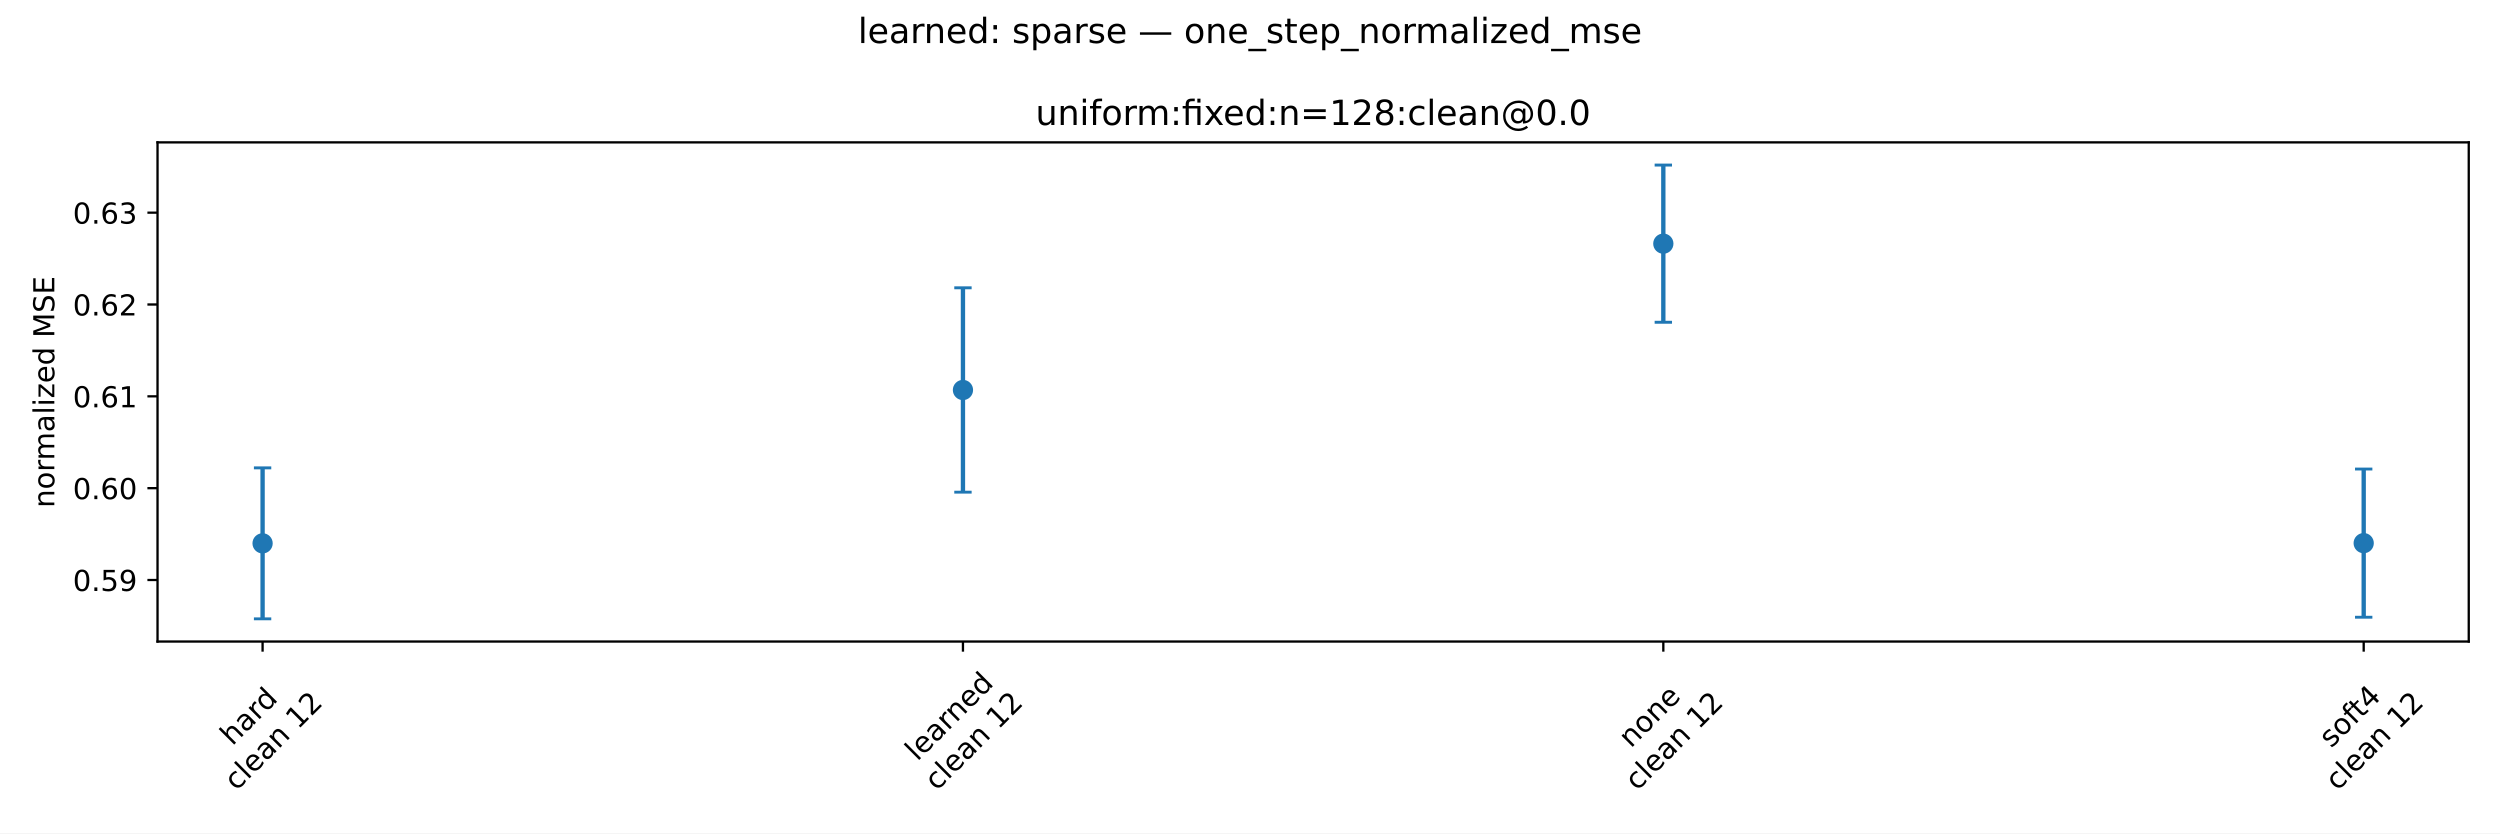
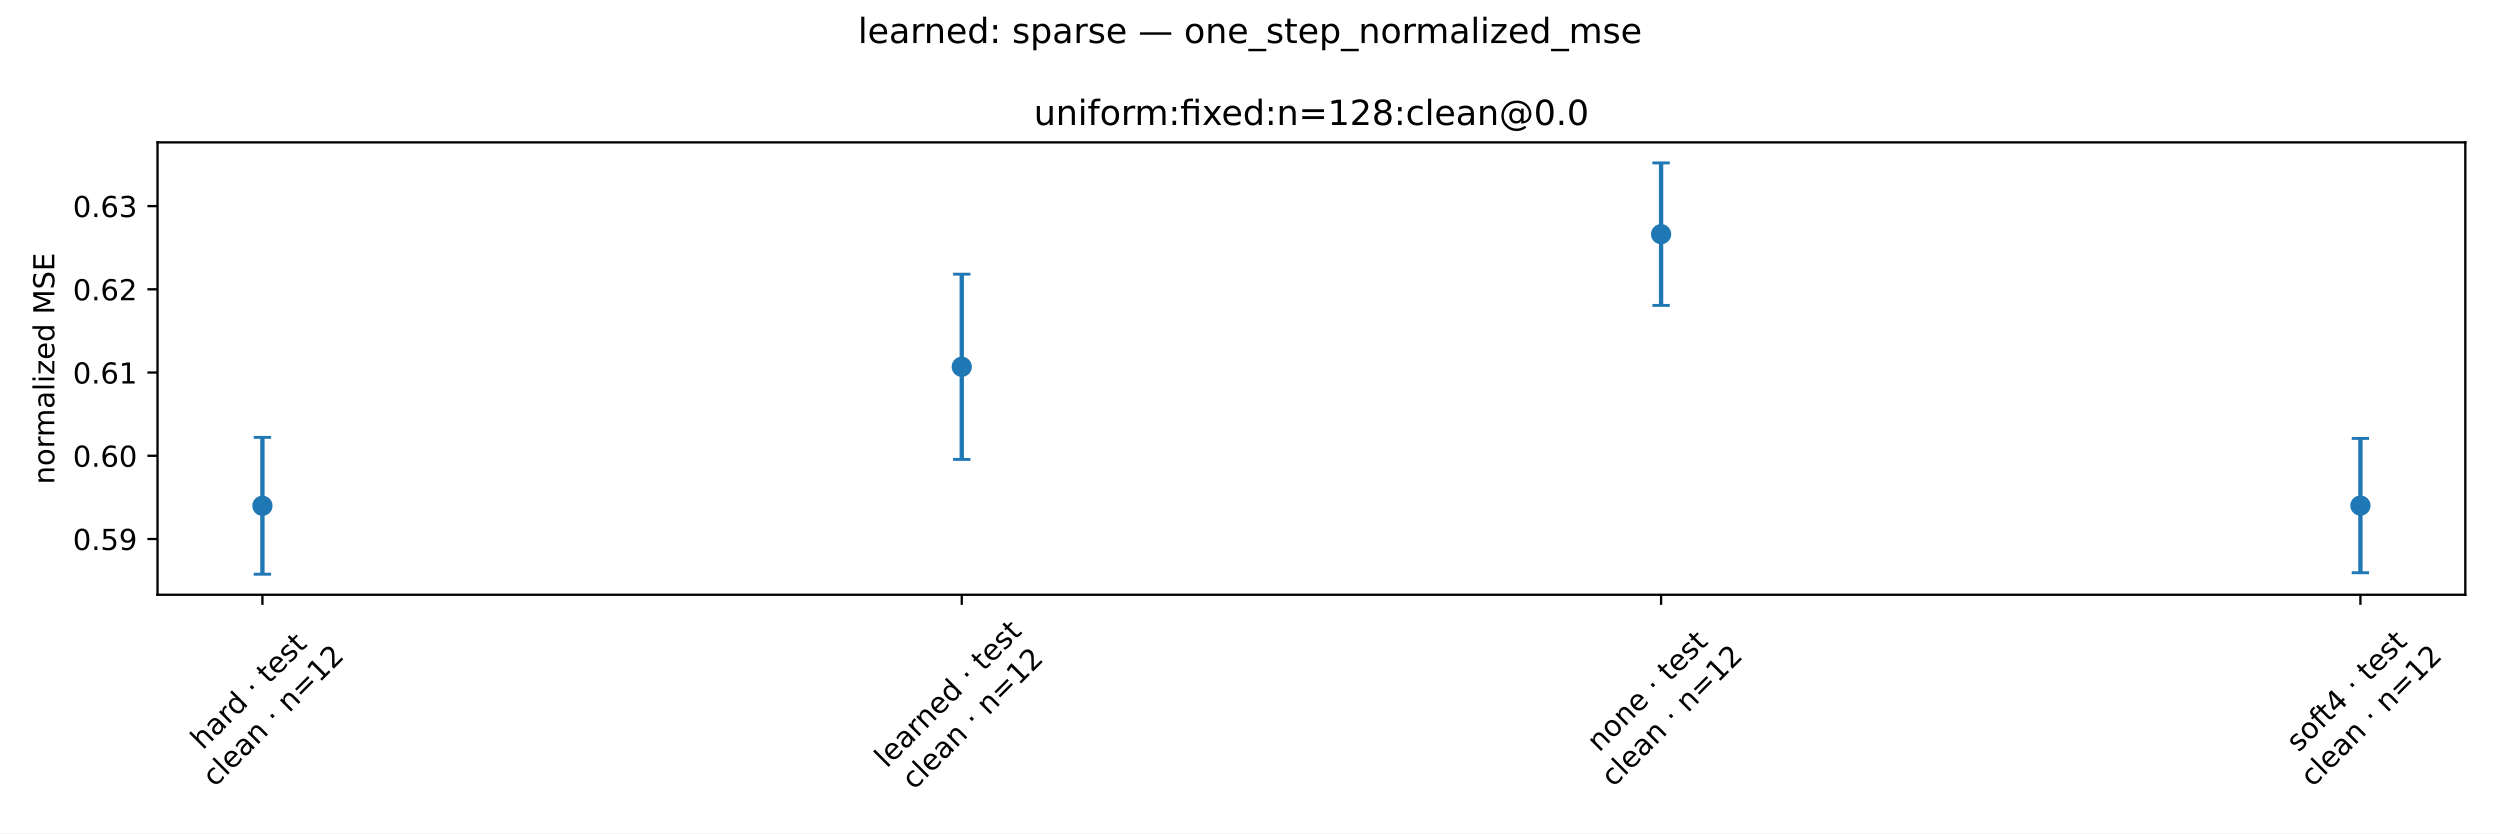
<svg xmlns="http://www.w3.org/2000/svg" xmlns:xlink="http://www.w3.org/1999/xlink" width="864pt" height="288pt" viewBox="0 0 864 288" version="1.1">
  <defs>
    <style type="text/css">*{stroke-linejoin: round; stroke-linecap: butt}</style>
  </defs>
  <g id="figure_1">
    <g id="patch_1">
      <path d="M 0 288  L 864 288  L 864 0  L 0 0  z " style="fill: #ffffff" />
    </g>
    <g id="axes_1">
      <g id="patch_2">
-         <path d="M 54.442 221.715  L 853.2 221.715  L 853.2 49.203  L 54.442 49.203  z " style="fill: #ffffff" />
+         <path d="M 54.442 205.55  L 852.012 205.55  L 852.012 49.203  L 54.442 49.203  z " style="fill: #ffffff" />
      </g>
      <g id="matplotlib.axis_1">
        <g id="xtick_1">
          <g id="line2d_1">
            <defs>
-               <path id="m1b01a66e5c" d="M 0 0  L 0 3.5  " style="stroke: #000000; stroke-width: 0.8" />
+               <path id="m1822e9718c" d="M 0 0  L 0 3.5  " style="stroke: #000000; stroke-width: 0.8" />
            </defs>
            <g>
-               <use xlink:href="#m1b01a66e5c" x="90.75" y="221.715" style="stroke: #000000; stroke-width: 0.8" />
+               <use xlink:href="#m1822e9718c" x="90.695" y="205.55" style="stroke: #000000; stroke-width: 0.8" />
            </g>
          </g>
          <g id="text_1">
-             <g transform="translate(80.29966 257.9703) rotate(-45) scale(0.1 -0.1)">
+             <g transform="translate(70.0854 259.4166) rotate(-45) scale(0.1 -0.1)">
              <defs>
                <path id="DejaVuSans-4b" d="M 3513 2113  L 3513 0  L 2938 0  L 2938 2094  Q 2938 2591 2744 2837  Q 2550 3084 2163 3084  Q 1697 3084 1428 2787  Q 1159 2491 1159 1978  L 1159 0  L 581 0  L 581 4863  L 1159 4863  L 1159 2956  Q 1366 3272 1645 3428  Q 1925 3584 2291 3584  Q 2894 3584 3203 3211  Q 3513 2838 3513 2113  z " transform="scale(0.015625)" />
                <path id="DejaVuSans-44" d="M 2194 1759  Q 1497 1759 1228 1600  Q 959 1441 959 1056  Q 959 750 1161 570  Q 1363 391 1709 391  Q 2188 391 2477 730  Q 2766 1069 2766 1631  L 2766 1759  L 2194 1759  z M 3341 1997  L 3341 0  L 2766 0  L 2766 531  Q 2569 213 2275 61  Q 1981 -91 1556 -91  Q 1019 -91 701 211  Q 384 513 384 1019  Q 384 1609 779 1909  Q 1175 2209 1959 2209  L 2766 2209  L 2766 2266  Q 2766 2663 2505 2880  Q 2244 3097 1772 3097  Q 1472 3097 1187 3025  Q 903 2953 641 2809  L 641 3341  Q 956 3463 1253 3523  Q 1550 3584 1831 3584  Q 2591 3584 2966 3190  Q 3341 2797 3341 1997  z " transform="scale(0.015625)" />
                <path id="DejaVuSans-55" d="M 2631 2963  Q 2534 3019 2420 3045  Q 2306 3072 2169 3072  Q 1681 3072 1420 2755  Q 1159 2438 1159 1844  L 1159 0  L 581 0  L 581 3500  L 1159 3500  L 1159 2956  Q 1341 3275 1631 3429  Q 1922 3584 2338 3584  Q 2397 3584 2469 3576  Q 2541 3569 2628 3553  L 2631 2963  z " transform="scale(0.015625)" />
                <path id="DejaVuSans-47" d="M 2906 2969  L 2906 4863  L 3481 4863  L 3481 0  L 2906 0  L 2906 525  Q 2725 213 2448 61  Q 2172 -91 1784 -91  Q 1150 -91 751 415  Q 353 922 353 1747  Q 353 2572 751 3078  Q 1150 3584 1784 3584  Q 2172 3584 2448 3432  Q 2725 3281 2906 2969  z M 947 1747  Q 947 1113 1208 752  Q 1469 391 1925 391  Q 2381 391 2643 752  Q 2906 1113 2906 1747  Q 2906 2381 2643 2742  Q 2381 3103 1925 3103  Q 1469 3103 1208 2742  Q 947 2381 947 1747  z " transform="scale(0.015625)" />
+                 <path id="DejaVuSans-3" transform="scale(0.015625)" />
+                 <path id="DejaVuSans-79" d="M 684 2619  L 1344 2619  L 1344 1825  L 684 1825  L 684 2619  z " transform="scale(0.015625)" />
+                 <path id="DejaVuSans-57" d="M 1172 4494  L 1172 3500  L 2356 3500  L 2356 3053  L 1172 3053  L 1172 1153  Q 1172 725 1289 603  Q 1406 481 1766 481  L 2356 481  L 2356 0  L 1766 0  Q 1100 0 847 248  Q 594 497 594 1153  L 594 3053  L 172 3053  L 172 3500  L 594 3500  L 594 4494  L 1172 4494  z " transform="scale(0.015625)" />
+                 <path id="DejaVuSans-48" d="M 3597 1894  L 3597 1613  L 953 1613  Q 991 1019 1311 708  Q 1631 397 2203 397  Q 2534 397 2845 478  Q 3156 559 3463 722  L 3463 178  Q 3153 47 2828 -22  Q 2503 -91 2169 -91  Q 1331 -91 842 396  Q 353 884 353 1716  Q 353 2575 817 3079  Q 1281 3584 2069 3584  Q 2775 3584 3186 3129  Q 3597 2675 3597 1894  z M 3022 2063  Q 3016 2534 2758 2815  Q 2500 3097 2075 3097  Q 1594 3097 1305 2825  Q 1016 2553 972 2059  L 3022 2063  z " transform="scale(0.015625)" />
+                 <path id="DejaVuSans-56" d="M 2834 3397  L 2834 2853  Q 2591 2978 2328 3040  Q 2066 3103 1784 3103  Q 1356 3103 1142 2972  Q 928 2841 928 2578  Q 928 2378 1081 2264  Q 1234 2150 1697 2047  L 1894 2003  Q 2506 1872 2764 1633  Q 3022 1394 3022 966  Q 3022 478 2636 193  Q 2250 -91 1575 -91  Q 1294 -91 989 -36  Q 684 19 347 128  L 347 722  Q 666 556 975 473  Q 1284 391 1588 391  Q 1994 391 2212 530  Q 2431 669 2431 922  Q 2431 1156 2273 1281  Q 2116 1406 1581 1522  L 1381 1569  Q 847 1681 609 1914  Q 372 2147 372 2553  Q 372 3047 722 3315  Q 1072 3584 1716 3584  Q 2034 3584 2315 3537  Q 2597 3491 2834 3397  z " transform="scale(0.015625)" />
              </defs>
              <use xlink:href="#DejaVuSans-4b" />
              <use xlink:href="#DejaVuSans-44" transform="translate(63.375 0)" />
              <use xlink:href="#DejaVuSans-55" transform="translate(124.6562 0)" />
              <use xlink:href="#DejaVuSans-47" transform="translate(164.0156 0)" />
-             </g>
-             <g transform="translate(81.69868 273.5457) rotate(-45) scale(0.1 -0.1)">
+               <use xlink:href="#DejaVuSans-3" transform="translate(227.5 0)" />
+               <use xlink:href="#DejaVuSans-79" transform="translate(259.2812 0)" />
+               <use xlink:href="#DejaVuSans-3" transform="translate(291.0625 0)" />
+               <use xlink:href="#DejaVuSans-57" transform="translate(322.8438 0)" />
+               <use xlink:href="#DejaVuSans-48" transform="translate(362.0469 0)" />
+               <use xlink:href="#DejaVuSans-56" transform="translate(423.5781 0)" />
+               <use xlink:href="#DejaVuSans-57" transform="translate(475.6719 0)" />
+             </g>
+             <g transform="translate(74.19407 272.2824) rotate(-45) scale(0.1 -0.1)">
              <defs>
                <path id="DejaVuSans-46" d="M 3122 3366  L 3122 2828  Q 2878 2963 2633 3030  Q 2388 3097 2138 3097  Q 1578 3097 1268 2742  Q 959 2388 959 1747  Q 959 1106 1268 751  Q 1578 397 2138 397  Q 2388 397 2633 464  Q 2878 531 3122 666  L 3122 134  Q 2881 22 2623 -34  Q 2366 -91 2075 -91  Q 1284 -91 818 406  Q 353 903 353 1747  Q 353 2603 823 3093  Q 1294 3584 2113 3584  Q 2378 3584 2631 3529  Q 2884 3475 3122 3366  z " transform="scale(0.015625)" />
                <path id="DejaVuSans-4f" d="M 603 4863  L 1178 4863  L 1178 0  L 603 0  L 603 4863  z " transform="scale(0.015625)" />
-                 <path id="DejaVuSans-48" d="M 3597 1894  L 3597 1613  L 953 1613  Q 991 1019 1311 708  Q 1631 397 2203 397  Q 2534 397 2845 478  Q 3156 559 3463 722  L 3463 178  Q 3153 47 2828 -22  Q 2503 -91 2169 -91  Q 1331 -91 842 396  Q 353 884 353 1716  Q 353 2575 817 3079  Q 1281 3584 2069 3584  Q 2775 3584 3186 3129  Q 3597 2675 3597 1894  z M 3022 2063  Q 3016 2534 2758 2815  Q 2500 3097 2075 3097  Q 1594 3097 1305 2825  Q 1016 2553 972 2059  L 3022 2063  z " transform="scale(0.015625)" />
                <path id="DejaVuSans-51" d="M 3513 2113  L 3513 0  L 2938 0  L 2938 2094  Q 2938 2591 2744 2837  Q 2550 3084 2163 3084  Q 1697 3084 1428 2787  Q 1159 2491 1159 1978  L 1159 0  L 581 0  L 581 3500  L 1159 3500  L 1159 2956  Q 1366 3272 1645 3428  Q 1925 3584 2291 3584  Q 2894 3584 3203 3211  Q 3513 2838 3513 2113  z " transform="scale(0.015625)" />
-                 <path id="DejaVuSans-3" transform="scale(0.015625)" />
+                 <path id="DejaVuSans-20" d="M 678 2906  L 4684 2906  L 4684 2381  L 678 2381  L 678 2906  z M 678 1631  L 4684 1631  L 4684 1100  L 678 1100  L 678 1631  z " transform="scale(0.015625)" />
                <path id="DejaVuSans-14" d="M 794 531  L 1825 531  L 1825 4091  L 703 3866  L 703 4441  L 1819 4666  L 2450 4666  L 2450 531  L 3481 531  L 3481 0  L 794 0  L 794 531  z " transform="scale(0.015625)" />
                <path id="DejaVuSans-15" d="M 1228 531  L 3431 531  L 3431 0  L 469 0  L 469 531  Q 828 903 1448 1529  Q 2069 2156 2228 2338  Q 2531 2678 2651 2914  Q 2772 3150 2772 3378  Q 2772 3750 2511 3984  Q 2250 4219 1831 4219  Q 1534 4219 1204 4116  Q 875 4013 500 3803  L 500 4441  Q 881 4594 1212 4672  Q 1544 4750 1819 4750  Q 2544 4750 2975 4387  Q 3406 4025 3406 3419  Q 3406 3131 3298 2873  Q 3191 2616 2906 2266  Q 2828 2175 2409 1742  Q 1991 1309 1228 531  z " transform="scale(0.015625)" />
              </defs>
              <use xlink:href="#DejaVuSans-46" />
              <use xlink:href="#DejaVuSans-4f" transform="translate(54.98438 0)" />
              <use xlink:href="#DejaVuSans-48" transform="translate(82.76562 0)" />
              <use xlink:href="#DejaVuSans-44" transform="translate(144.2969 0)" />
              <use xlink:href="#DejaVuSans-51" transform="translate(205.5781 0)" />
              <use xlink:href="#DejaVuSans-3" transform="translate(268.9531 0)" />
-               <use xlink:href="#DejaVuSans-14" transform="translate(300.7344 0)" />
-               <use xlink:href="#DejaVuSans-15" transform="translate(364.3594 0)" />
+               <use xlink:href="#DejaVuSans-79" transform="translate(300.7344 0)" />
+               <use xlink:href="#DejaVuSans-3" transform="translate(332.5156 0)" />
+               <use xlink:href="#DejaVuSans-51" transform="translate(364.2969 0)" />
+               <use xlink:href="#DejaVuSans-20" transform="translate(427.6719 0)" />
+               <use xlink:href="#DejaVuSans-14" transform="translate(511.4688 0)" />
+               <use xlink:href="#DejaVuSans-15" transform="translate(575.0938 0)" />
            </g>
          </g>
        </g>
        <g id="xtick_2">
          <g id="line2d_2">
            <g>
-               <use xlink:href="#m1b01a66e5c" x="332.797" y="221.715" style="stroke: #000000; stroke-width: 0.8" />
+               <use xlink:href="#m1822e9718c" x="332.383" y="205.55" style="stroke: #000000; stroke-width: 0.8" />
            </g>
          </g>
          <g id="text_2">
-             <g transform="translate(317.0143 263.3034) rotate(-45) scale(0.1 -0.1)">
+             <g transform="translate(306.4399 265.7043) rotate(-45) scale(0.1 -0.1)">
              <use xlink:href="#DejaVuSans-4f" />
              <use xlink:href="#DejaVuSans-48" transform="translate(27.78125 0)" />
              <use xlink:href="#DejaVuSans-44" transform="translate(89.3125 0)" />
              <use xlink:href="#DejaVuSans-55" transform="translate(150.5938 0)" />
              <use xlink:href="#DejaVuSans-51" transform="translate(189.9531 0)" />
              <use xlink:href="#DejaVuSans-48" transform="translate(253.3281 0)" />
              <use xlink:href="#DejaVuSans-47" transform="translate(314.8594 0)" />
-             </g>
-             <g transform="translate(323.7465 273.5457) rotate(-45) scale(0.1 -0.1)">
+               <use xlink:href="#DejaVuSans-3" transform="translate(378.3438 0)" />
+               <use xlink:href="#DejaVuSans-79" transform="translate(410.125 0)" />
+               <use xlink:href="#DejaVuSans-3" transform="translate(441.9062 0)" />
+               <use xlink:href="#DejaVuSans-57" transform="translate(473.6875 0)" />
+               <use xlink:href="#DejaVuSans-48" transform="translate(512.8906 0)" />
+               <use xlink:href="#DejaVuSans-56" transform="translate(574.4219 0)" />
+               <use xlink:href="#DejaVuSans-57" transform="translate(626.5156 0)" />
+             </g>
+             <g transform="translate(315.8817 273.237) rotate(-45) scale(0.1 -0.1)">
              <use xlink:href="#DejaVuSans-46" />
              <use xlink:href="#DejaVuSans-4f" transform="translate(54.98438 0)" />
              <use xlink:href="#DejaVuSans-48" transform="translate(82.76562 0)" />
              <use xlink:href="#DejaVuSans-44" transform="translate(144.2969 0)" />
              <use xlink:href="#DejaVuSans-51" transform="translate(205.5781 0)" />
              <use xlink:href="#DejaVuSans-3" transform="translate(268.9531 0)" />
-               <use xlink:href="#DejaVuSans-14" transform="translate(300.7344 0)" />
-               <use xlink:href="#DejaVuSans-15" transform="translate(364.3594 0)" />
+               <use xlink:href="#DejaVuSans-79" transform="translate(300.7344 0)" />
+               <use xlink:href="#DejaVuSans-3" transform="translate(332.5156 0)" />
+               <use xlink:href="#DejaVuSans-51" transform="translate(364.2969 0)" />
+               <use xlink:href="#DejaVuSans-20" transform="translate(427.6719 0)" />
+               <use xlink:href="#DejaVuSans-14" transform="translate(511.4688 0)" />
+               <use xlink:href="#DejaVuSans-15" transform="translate(575.0938 0)" />
            </g>
          </g>
        </g>
        <g id="xtick_3">
          <g id="line2d_3">
            <g>
-               <use xlink:href="#m1b01a66e5c" x="574.845" y="221.715" style="stroke: #000000; stroke-width: 0.8" />
+               <use xlink:href="#m1822e9718c" x="574.071" y="205.55" style="stroke: #000000; stroke-width: 0.8" />
            </g>
          </g>
          <g id="text_3">
-             <g transform="translate(563.6182 258.7464) rotate(-45) scale(0.1 -0.1)">
+             <g transform="translate(552.6837 260.1928) rotate(-45) scale(0.1 -0.1)">
              <defs>
                <path id="DejaVuSans-52" d="M 1959 3097  Q 1497 3097 1228 2736  Q 959 2375 959 1747  Q 959 1119 1226 758  Q 1494 397 1959 397  Q 2419 397 2687 759  Q 2956 1122 2956 1747  Q 2956 2369 2687 2733  Q 2419 3097 1959 3097  z M 1959 3584  Q 2709 3584 3137 3096  Q 3566 2609 3566 1747  Q 3566 888 3137 398  Q 2709 -91 1959 -91  Q 1206 -91 779 398  Q 353 888 353 1747  Q 353 2609 779 3096  Q 1206 3584 1959 3584  z " transform="scale(0.015625)" />
              </defs>
              <use xlink:href="#DejaVuSans-51" />
              <use xlink:href="#DejaVuSans-52" transform="translate(63.375 0)" />
              <use xlink:href="#DejaVuSans-51" transform="translate(124.5625 0)" />
              <use xlink:href="#DejaVuSans-48" transform="translate(187.9375 0)" />
-             </g>
-             <g transform="translate(565.794 273.5451) rotate(-45) scale(0.1 -0.1)">
+               <use xlink:href="#DejaVuSans-3" transform="translate(249.4688 0)" />
+               <use xlink:href="#DejaVuSans-79" transform="translate(281.25 0)" />
+               <use xlink:href="#DejaVuSans-3" transform="translate(313.0312 0)" />
+               <use xlink:href="#DejaVuSans-57" transform="translate(344.8125 0)" />
+               <use xlink:href="#DejaVuSans-48" transform="translate(384.0156 0)" />
+               <use xlink:href="#DejaVuSans-56" transform="translate(445.5469 0)" />
+               <use xlink:href="#DejaVuSans-57" transform="translate(497.6406 0)" />
+             </g>
+             <g transform="translate(557.569 272.2818) rotate(-45) scale(0.1 -0.1)">
              <use xlink:href="#DejaVuSans-46" />
              <use xlink:href="#DejaVuSans-4f" transform="translate(54.98438 0)" />
              <use xlink:href="#DejaVuSans-48" transform="translate(82.76562 0)" />
              <use xlink:href="#DejaVuSans-44" transform="translate(144.2969 0)" />
              <use xlink:href="#DejaVuSans-51" transform="translate(205.5781 0)" />
              <use xlink:href="#DejaVuSans-3" transform="translate(268.9531 0)" />
-               <use xlink:href="#DejaVuSans-14" transform="translate(300.7344 0)" />
-               <use xlink:href="#DejaVuSans-15" transform="translate(364.3594 0)" />
+               <use xlink:href="#DejaVuSans-79" transform="translate(300.7344 0)" />
+               <use xlink:href="#DejaVuSans-3" transform="translate(332.5156 0)" />
+               <use xlink:href="#DejaVuSans-51" transform="translate(364.2969 0)" />
+               <use xlink:href="#DejaVuSans-20" transform="translate(427.6719 0)" />
+               <use xlink:href="#DejaVuSans-14" transform="translate(511.4688 0)" />
+               <use xlink:href="#DejaVuSans-15" transform="translate(575.0938 0)" />
            </g>
          </g>
        </g>
        <g id="xtick_4">
          <g id="line2d_4">
            <g>
-               <use xlink:href="#m1b01a66e5c" x="816.893" y="221.715" style="stroke: #000000; stroke-width: 0.8" />
+               <use xlink:href="#m1822e9718c" x="815.758" y="205.55" style="stroke: #000000; stroke-width: 0.8" />
            </g>
          </g>
          <g id="text_4">
-             <g transform="translate(805.663 258.7503) rotate(-45) scale(0.1 -0.1)">
-               <defs>
-                 <path id="DejaVuSans-56" d="M 2834 3397  L 2834 2853  Q 2591 2978 2328 3040  Q 2066 3103 1784 3103  Q 1356 3103 1142 2972  Q 928 2841 928 2578  Q 928 2378 1081 2264  Q 1234 2150 1697 2047  L 1894 2003  Q 2506 1872 2764 1633  Q 3022 1394 3022 966  Q 3022 478 2636 193  Q 2250 -91 1575 -91  Q 1294 -91 989 -36  Q 684 19 347 128  L 347 722  Q 666 556 975 473  Q 1284 391 1588 391  Q 1994 391 2212 530  Q 2431 669 2431 922  Q 2431 1156 2273 1281  Q 2116 1406 1581 1522  L 1381 1569  Q 847 1681 609 1914  Q 372 2147 372 2553  Q 372 3047 722 3315  Q 1072 3584 1716 3584  Q 2034 3584 2315 3537  Q 2597 3491 2834 3397  z " transform="scale(0.015625)" />
+             <g transform="translate(794.3682 260.1967) rotate(-45) scale(0.1 -0.1)">
+               <defs>
                <path id="DejaVuSans-49" d="M 2375 4863  L 2375 4384  L 1825 4384  Q 1516 4384 1395 4259  Q 1275 4134 1275 3809  L 1275 3500  L 2222 3500  L 2222 3053  L 1275 3053  L 1275 0  L 697 0  L 697 3053  L 147 3053  L 147 3500  L 697 3500  L 697 3744  Q 697 4328 969 4595  Q 1241 4863 1831 4863  L 2375 4863  z " transform="scale(0.015625)" />
-                 <path id="DejaVuSans-57" d="M 1172 4494  L 1172 3500  L 2356 3500  L 2356 3053  L 1172 3053  L 1172 1153  Q 1172 725 1289 603  Q 1406 481 1766 481  L 2356 481  L 2356 0  L 1766 0  Q 1100 0 847 248  Q 594 497 594 1153  L 594 3053  L 172 3053  L 172 3500  L 594 3500  L 594 4494  L 1172 4494  z " transform="scale(0.015625)" />
                <path id="DejaVuSans-17" d="M 2419 4116  L 825 1625  L 2419 1625  L 2419 4116  z M 2253 4666  L 3047 4666  L 3047 1625  L 3713 1625  L 3713 1100  L 3047 1100  L 3047 0  L 2419 0  L 2419 1100  L 313 1100  L 313 1709  L 2253 4666  z " transform="scale(0.015625)" />
              </defs>
              <use xlink:href="#DejaVuSans-56" />
              <use xlink:href="#DejaVuSans-52" transform="translate(52.09375 0)" />
              <use xlink:href="#DejaVuSans-49" transform="translate(113.2812 0)" />
              <use xlink:href="#DejaVuSans-57" transform="translate(146.7344 0)" />
              <use xlink:href="#DejaVuSans-17" transform="translate(185.9375 0)" />
-             </g>
-             <g transform="translate(807.842 273.5457) rotate(-45) scale(0.1 -0.1)">
+               <use xlink:href="#DejaVuSans-3" transform="translate(249.5625 0)" />
+               <use xlink:href="#DejaVuSans-79" transform="translate(281.3438 0)" />
+               <use xlink:href="#DejaVuSans-3" transform="translate(313.125 0)" />
+               <use xlink:href="#DejaVuSans-57" transform="translate(344.9062 0)" />
+               <use xlink:href="#DejaVuSans-48" transform="translate(384.1094 0)" />
+               <use xlink:href="#DejaVuSans-56" transform="translate(445.6406 0)" />
+               <use xlink:href="#DejaVuSans-57" transform="translate(497.7344 0)" />
+             </g>
+             <g transform="translate(799.257 272.2824) rotate(-45) scale(0.1 -0.1)">
              <use xlink:href="#DejaVuSans-46" />
              <use xlink:href="#DejaVuSans-4f" transform="translate(54.98438 0)" />
              <use xlink:href="#DejaVuSans-48" transform="translate(82.76562 0)" />
              <use xlink:href="#DejaVuSans-44" transform="translate(144.2969 0)" />
              <use xlink:href="#DejaVuSans-51" transform="translate(205.5781 0)" />
              <use xlink:href="#DejaVuSans-3" transform="translate(268.9531 0)" />
-               <use xlink:href="#DejaVuSans-14" transform="translate(300.7344 0)" />
-               <use xlink:href="#DejaVuSans-15" transform="translate(364.3594 0)" />
+               <use xlink:href="#DejaVuSans-79" transform="translate(300.7344 0)" />
+               <use xlink:href="#DejaVuSans-3" transform="translate(332.5156 0)" />
+               <use xlink:href="#DejaVuSans-51" transform="translate(364.2969 0)" />
+               <use xlink:href="#DejaVuSans-20" transform="translate(427.6719 0)" />
+               <use xlink:href="#DejaVuSans-14" transform="translate(511.4688 0)" />
+               <use xlink:href="#DejaVuSans-15" transform="translate(575.0938 0)" />
            </g>
          </g>
        </g>
      </g>
      <g id="matplotlib.axis_2">
        <g id="ytick_1">
          <g id="line2d_5">
            <defs>
-               <path id="m36d95e81a9" d="M 0 0  L -3.5 0  " style="stroke: #000000; stroke-width: 0.8" />
+               <path id="m0e5a0b7fa3" d="M 0 0  L -3.5 0  " style="stroke: #000000; stroke-width: 0.8" />
            </defs>
            <g>
-               <use xlink:href="#m36d95e81a9" x="54.442" y="200.449" style="stroke: #000000; stroke-width: 0.8" />
+               <use xlink:href="#m0e5a0b7fa3" x="54.442" y="186.277" style="stroke: #000000; stroke-width: 0.8" />
            </g>
          </g>
          <g id="text_5">
-             <g transform="translate(25.17672 204.2478) scale(0.1 -0.1)">
+             <g transform="translate(25.17672 190.0759) scale(0.1 -0.1)">
              <defs>
                <path id="DejaVuSans-13" d="M 2034 4250  Q 1547 4250 1301 3770  Q 1056 3291 1056 2328  Q 1056 1369 1301 889  Q 1547 409 2034 409  Q 2525 409 2770 889  Q 3016 1369 3016 2328  Q 3016 3291 2770 3770  Q 2525 4250 2034 4250  z M 2034 4750  Q 2819 4750 3233 4129  Q 3647 3509 3647 2328  Q 3647 1150 3233 529  Q 2819 -91 2034 -91  Q 1250 -91 836 529  Q 422 1150 422 2328  Q 422 3509 836 4129  Q 1250 4750 2034 4750  z " transform="scale(0.015625)" />
                <path id="DejaVuSans-11" d="M 684 794  L 1344 794  L 1344 0  L 684 0  L 684 794  z " transform="scale(0.015625)" />
                <path id="DejaVuSans-18" d="M 691 4666  L 3169 4666  L 3169 4134  L 1269 4134  L 1269 2991  Q 1406 3038 1543 3061  Q 1681 3084 1819 3084  Q 2600 3084 3056 2656  Q 3513 2228 3513 1497  Q 3513 744 3044 326  Q 2575 -91 1722 -91  Q 1428 -91 1123 -41  Q 819 9 494 109  L 494 744  Q 775 591 1075 516  Q 1375 441 1709 441  Q 2250 441 2565 725  Q 2881 1009 2881 1497  Q 2881 1984 2565 2268  Q 2250 2553 1709 2553  Q 1456 2553 1204 2497  Q 953 2441 691 2322  L 691 4666  z " transform="scale(0.015625)" />
                <path id="DejaVuSans-1c" d="M 703 97  L 703 672  Q 941 559 1184 500  Q 1428 441 1663 441  Q 2288 441 2617 861  Q 2947 1281 2994 2138  Q 2813 1869 2534 1725  Q 2256 1581 1919 1581  Q 1219 1581 811 2004  Q 403 2428 403 3163  Q 403 3881 828 4315  Q 1253 4750 1959 4750  Q 2769 4750 3195 4129  Q 3622 3509 3622 2328  Q 3622 1225 3098 567  Q 2575 -91 1691 -91  Q 1453 -91 1209 -44  Q 966 3 703 97  z M 1959 2075  Q 2384 2075 2632 2365  Q 2881 2656 2881 3163  Q 2881 3666 2632 3958  Q 2384 4250 1959 4250  Q 1534 4250 1286 3958  Q 1038 3666 1038 3163  Q 1038 2656 1286 2365  Q 1534 2075 1959 2075  z " transform="scale(0.015625)" />
              </defs>
              <use xlink:href="#DejaVuSans-13" />
              <use xlink:href="#DejaVuSans-11" transform="translate(63.625 0)" />
              <use xlink:href="#DejaVuSans-18" transform="translate(95.40625 0)" />
              <use xlink:href="#DejaVuSans-1c" transform="translate(159.0312 0)" />
            </g>
          </g>
        </g>
        <g id="ytick_2">
          <g id="line2d_6">
            <g>
-               <use xlink:href="#m36d95e81a9" x="54.442" y="168.711" style="stroke: #000000; stroke-width: 0.8" />
+               <use xlink:href="#m0e5a0b7fa3" x="54.442" y="157.513" style="stroke: #000000; stroke-width: 0.8" />
            </g>
          </g>
          <g id="text_6">
-             <g transform="translate(25.17672 172.5096) scale(0.1 -0.1)">
+             <g transform="translate(25.17672 161.3116) scale(0.1 -0.1)">
              <defs>
                <path id="DejaVuSans-19" d="M 2113 2584  Q 1688 2584 1439 2293  Q 1191 2003 1191 1497  Q 1191 994 1439 701  Q 1688 409 2113 409  Q 2538 409 2786 701  Q 3034 994 3034 1497  Q 3034 2003 2786 2293  Q 2538 2584 2113 2584  z M 3366 4563  L 3366 3988  Q 3128 4100 2886 4159  Q 2644 4219 2406 4219  Q 1781 4219 1451 3797  Q 1122 3375 1075 2522  Q 1259 2794 1537 2939  Q 1816 3084 2150 3084  Q 2853 3084 3261 2657  Q 3669 2231 3669 1497  Q 3669 778 3244 343  Q 2819 -91 2113 -91  Q 1303 -91 875 529  Q 447 1150 447 2328  Q 447 3434 972 4092  Q 1497 4750 2381 4750  Q 2619 4750 2861 4703  Q 3103 4656 3366 4563  z " transform="scale(0.015625)" />
              </defs>
              <use xlink:href="#DejaVuSans-13" />
              <use xlink:href="#DejaVuSans-11" transform="translate(63.625 0)" />
              <use xlink:href="#DejaVuSans-19" transform="translate(95.40625 0)" />
              <use xlink:href="#DejaVuSans-13" transform="translate(159.0312 0)" />
            </g>
          </g>
        </g>
        <g id="ytick_3">
          <g id="line2d_7">
            <g>
-               <use xlink:href="#m36d95e81a9" x="54.442" y="136.973" style="stroke: #000000; stroke-width: 0.8" />
+               <use xlink:href="#m0e5a0b7fa3" x="54.442" y="128.748" style="stroke: #000000; stroke-width: 0.8" />
            </g>
          </g>
          <g id="text_7">
-             <g transform="translate(25.17672 140.7714) scale(0.1 -0.1)">
+             <g transform="translate(25.17672 132.5473) scale(0.1 -0.1)">
              <use xlink:href="#DejaVuSans-13" />
              <use xlink:href="#DejaVuSans-11" transform="translate(63.625 0)" />
              <use xlink:href="#DejaVuSans-19" transform="translate(95.40625 0)" />
              <use xlink:href="#DejaVuSans-14" transform="translate(159.0312 0)" />
            </g>
          </g>
        </g>
        <g id="ytick_4">
          <g id="line2d_8">
            <g>
-               <use xlink:href="#m36d95e81a9" x="54.442" y="105.234" style="stroke: #000000; stroke-width: 0.8" />
+               <use xlink:href="#m0e5a0b7fa3" x="54.442" y="99.984" style="stroke: #000000; stroke-width: 0.8" />
            </g>
          </g>
          <g id="text_8">
-             <g transform="translate(25.17672 109.0331) scale(0.1 -0.1)">
+             <g transform="translate(25.17672 103.783) scale(0.1 -0.1)">
              <use xlink:href="#DejaVuSans-13" />
              <use xlink:href="#DejaVuSans-11" transform="translate(63.625 0)" />
              <use xlink:href="#DejaVuSans-19" transform="translate(95.40625 0)" />
              <use xlink:href="#DejaVuSans-15" transform="translate(159.0312 0)" />
            </g>
          </g>
        </g>
        <g id="ytick_5">
          <g id="line2d_9">
            <g>
-               <use xlink:href="#m36d95e81a9" x="54.442" y="73.496" style="stroke: #000000; stroke-width: 0.8" />
+               <use xlink:href="#m0e5a0b7fa3" x="54.442" y="71.22" style="stroke: #000000; stroke-width: 0.8" />
            </g>
          </g>
          <g id="text_9">
-             <g transform="translate(25.17672 77.29494) scale(0.1 -0.1)">
+             <g transform="translate(25.17672 75.01865) scale(0.1 -0.1)">
              <defs>
                <path id="DejaVuSans-16" d="M 2597 2516  Q 3050 2419 3304 2112  Q 3559 1806 3559 1356  Q 3559 666 3084 287  Q 2609 -91 1734 -91  Q 1441 -91 1130 -33  Q 819 25 488 141  L 488 750  Q 750 597 1062 519  Q 1375 441 1716 441  Q 2309 441 2620 675  Q 2931 909 2931 1356  Q 2931 1769 2642 2001  Q 2353 2234 1838 2234  L 1294 2234  L 1294 2753  L 1863 2753  Q 2328 2753 2575 2939  Q 2822 3125 2822 3475  Q 2822 3834 2567 4026  Q 2313 4219 1838 4219  Q 1578 4219 1281 4162  Q 984 4106 628 3988  L 628 4550  Q 988 4650 1302 4700  Q 1616 4750 1894 4750  Q 2613 4750 3031 4423  Q 3450 4097 3450 3541  Q 3450 3153 3228 2886  Q 3006 2619 2597 2516  z " transform="scale(0.015625)" />
              </defs>
              <use xlink:href="#DejaVuSans-13" />
              <use xlink:href="#DejaVuSans-11" transform="translate(63.625 0)" />
              <use xlink:href="#DejaVuSans-19" transform="translate(95.40625 0)" />
              <use xlink:href="#DejaVuSans-16" transform="translate(159.0312 0)" />
            </g>
          </g>
        </g>
        <g id="text_10">
-           <g transform="translate(18.77437 175.4791) rotate(-90) scale(0.1 -0.1)">
+           <g transform="translate(18.77437 167.3968) rotate(-90) scale(0.1 -0.1)">
            <defs>
              <path id="DejaVuSans-50" d="M 3328 2828  Q 3544 3216 3844 3400  Q 4144 3584 4550 3584  Q 5097 3584 5394 3201  Q 5691 2819 5691 2113  L 5691 0  L 5113 0  L 5113 2094  Q 5113 2597 4934 2840  Q 4756 3084 4391 3084  Q 3944 3084 3684 2787  Q 3425 2491 3425 1978  L 3425 0  L 2847 0  L 2847 2094  Q 2847 2600 2669 2842  Q 2491 3084 2119 3084  Q 1678 3084 1418 2786  Q 1159 2488 1159 1978  L 1159 0  L 581 0  L 581 3500  L 1159 3500  L 1159 2956  Q 1356 3278 1631 3431  Q 1906 3584 2284 3584  Q 2666 3584 2933 3390  Q 3200 3197 3328 2828  z " transform="scale(0.015625)" />
              <path id="DejaVuSans-4c" d="M 603 3500  L 1178 3500  L 1178 0  L 603 0  L 603 3500  z M 603 4863  L 1178 4863  L 1178 4134  L 603 4134  L 603 4863  z " transform="scale(0.015625)" />
              <path id="DejaVuSans-5d" d="M 353 3500  L 3084 3500  L 3084 2975  L 922 459  L 3084 459  L 3084 0  L 275 0  L 275 525  L 2438 3041  L 353 3041  L 353 3500  z " transform="scale(0.015625)" />
              <path id="DejaVuSans-30" d="M 628 4666  L 1569 4666  L 2759 1491  L 3956 4666  L 4897 4666  L 4897 0  L 4281 0  L 4281 4097  L 3078 897  L 2444 897  L 1241 4097  L 1241 0  L 628 0  L 628 4666  z " transform="scale(0.015625)" />
              <path id="DejaVuSans-36" d="M 3425 4513  L 3425 3897  Q 3066 4069 2747 4153  Q 2428 4238 2131 4238  Q 1616 4238 1336 4038  Q 1056 3838 1056 3469  Q 1056 3159 1242 3001  Q 1428 2844 1947 2747  L 2328 2669  Q 3034 2534 3370 2195  Q 3706 1856 3706 1288  Q 3706 609 3251 259  Q 2797 -91 1919 -91  Q 1588 -91 1214 -16  Q 841 59 441 206  L 441 856  Q 825 641 1194 531  Q 1563 422 1919 422  Q 2459 422 2753 634  Q 3047 847 3047 1241  Q 3047 1584 2836 1778  Q 2625 1972 2144 2069  L 1759 2144  Q 1053 2284 737 2584  Q 422 2884 422 3419  Q 422 4038 858 4394  Q 1294 4750 2059 4750  Q 2388 4750 2728 4690  Q 3069 4631 3425 4513  z " transform="scale(0.015625)" />
              <path id="DejaVuSans-28" d="M 628 4666  L 3578 4666  L 3578 4134  L 1259 4134  L 1259 2753  L 3481 2753  L 3481 2222  L 1259 2222  L 1259 531  L 3634 531  L 3634 0  L 628 0  L 628 4666  z " transform="scale(0.015625)" />
            </defs>
            <use xlink:href="#DejaVuSans-51" />
            <use xlink:href="#DejaVuSans-52" transform="translate(63.375 0)" />
            <use xlink:href="#DejaVuSans-55" transform="translate(124.5625 0)" />
            <use xlink:href="#DejaVuSans-50" transform="translate(163.9219 0)" />
            <use xlink:href="#DejaVuSans-44" transform="translate(261.3281 0)" />
            <use xlink:href="#DejaVuSans-4f" transform="translate(322.6094 0)" />
            <use xlink:href="#DejaVuSans-4c" transform="translate(350.3906 0)" />
            <use xlink:href="#DejaVuSans-5d" transform="translate(378.1719 0)" />
            <use xlink:href="#DejaVuSans-48" transform="translate(430.6562 0)" />
            <use xlink:href="#DejaVuSans-47" transform="translate(492.1875 0)" />
            <use xlink:href="#DejaVuSans-3" transform="translate(555.6719 0)" />
            <use xlink:href="#DejaVuSans-30" transform="translate(587.4531 0)" />
            <use xlink:href="#DejaVuSans-36" transform="translate(673.7344 0)" />
            <use xlink:href="#DejaVuSans-28" transform="translate(737.2188 0)" />
          </g>
        </g>
      </g>
      <g id="LineCollection_1">
-         <path d="M 90.75 213.873  L 90.75 161.695  " clip-path="url(#p1e935d0ef2)" style="fill: none; stroke: #1f77b4; stroke-width: 1.5" />
-         <path d="M 332.797 170.098  L 332.797 99.467  " clip-path="url(#p1e935d0ef2)" style="fill: none; stroke: #1f77b4; stroke-width: 1.5" />
-         <path d="M 574.845 111.375  L 574.845 57.044  " clip-path="url(#p1e935d0ef2)" style="fill: none; stroke: #1f77b4; stroke-width: 1.5" />
-         <path d="M 816.893 213.318  L 816.893 162.099  " clip-path="url(#p1e935d0ef2)" style="fill: none; stroke: #1f77b4; stroke-width: 1.5" />
+         <path d="M 90.695 198.444  L 90.695 151.154  " clip-path="url(#p233e7a7bb5)" style="fill: none; stroke: #1f77b4; stroke-width: 1.5" />
+         <path d="M 332.383 158.77  L 332.383 94.757  " clip-path="url(#p233e7a7bb5)" style="fill: none; stroke: #1f77b4; stroke-width: 1.5" />
+         <path d="M 574.071 105.549  L 574.071 56.31  " clip-path="url(#p233e7a7bb5)" style="fill: none; stroke: #1f77b4; stroke-width: 1.5" />
+         <path d="M 815.758 197.94  L 815.758 151.521  " clip-path="url(#p233e7a7bb5)" style="fill: none; stroke: #1f77b4; stroke-width: 1.5" />
      </g>
      <g id="line2d_10">
        <defs>
-           <path id="m140eb8fe26" d="M 3 0  L -3 -0  " style="stroke: #1f77b4" />
+           <path id="mebce1769ae" d="M 3 0  L -3 -0  " style="stroke: #1f77b4" />
        </defs>
-         <g clip-path="url(#p1e935d0ef2)">
-           <use xlink:href="#m140eb8fe26" x="90.75" y="213.873" style="fill: #1f77b4; stroke: #1f77b4" />
-           <use xlink:href="#m140eb8fe26" x="332.797" y="170.098" style="fill: #1f77b4; stroke: #1f77b4" />
-           <use xlink:href="#m140eb8fe26" x="574.845" y="111.375" style="fill: #1f77b4; stroke: #1f77b4" />
-           <use xlink:href="#m140eb8fe26" x="816.893" y="213.318" style="fill: #1f77b4; stroke: #1f77b4" />
+         <g clip-path="url(#p233e7a7bb5)">
+           <use xlink:href="#mebce1769ae" x="90.695" y="198.444" style="fill: #1f77b4; stroke: #1f77b4" />
+           <use xlink:href="#mebce1769ae" x="332.383" y="158.77" style="fill: #1f77b4; stroke: #1f77b4" />
+           <use xlink:href="#mebce1769ae" x="574.071" y="105.549" style="fill: #1f77b4; stroke: #1f77b4" />
+           <use xlink:href="#mebce1769ae" x="815.758" y="197.94" style="fill: #1f77b4; stroke: #1f77b4" />
        </g>
      </g>
      <g id="line2d_11">
-         <g clip-path="url(#p1e935d0ef2)">
-           <use xlink:href="#m140eb8fe26" x="90.75" y="161.695" style="fill: #1f77b4; stroke: #1f77b4" />
-           <use xlink:href="#m140eb8fe26" x="332.797" y="99.467" style="fill: #1f77b4; stroke: #1f77b4" />
-           <use xlink:href="#m140eb8fe26" x="574.845" y="57.044" style="fill: #1f77b4; stroke: #1f77b4" />
-           <use xlink:href="#m140eb8fe26" x="816.893" y="162.099" style="fill: #1f77b4; stroke: #1f77b4" />
+         <g clip-path="url(#p233e7a7bb5)">
+           <use xlink:href="#mebce1769ae" x="90.695" y="151.154" style="fill: #1f77b4; stroke: #1f77b4" />
+           <use xlink:href="#mebce1769ae" x="332.383" y="94.757" style="fill: #1f77b4; stroke: #1f77b4" />
+           <use xlink:href="#mebce1769ae" x="574.071" y="56.31" style="fill: #1f77b4; stroke: #1f77b4" />
+           <use xlink:href="#mebce1769ae" x="815.758" y="151.521" style="fill: #1f77b4; stroke: #1f77b4" />
        </g>
      </g>
      <g id="line2d_12">
        <defs>
-           <path id="m6601b4a8b9" d="M 0 3  C 0.796 3 1.559 2.684 2.121 2.121  C 2.684 1.559 3 0.796 3 0  C 3 -0.796 2.684 -1.559 2.121 -2.121  C 1.559 -2.684 0.796 -3 0 -3  C -0.796 -3 -1.559 -2.684 -2.121 -2.121  C -2.684 -1.559 -3 -0.796 -3 0  C -3 0.796 -2.684 1.559 -2.121 2.121  C -1.559 2.684 -0.796 3 0 3  z " style="stroke: #1f77b4" />
+           <path id="m9d658bc74e" d="M 0 3  C 0.796 3 1.559 2.684 2.121 2.121  C 2.684 1.559 3 0.796 3 0  C 3 -0.796 2.684 -1.559 2.121 -2.121  C 1.559 -2.684 0.796 -3 0 -3  C -0.796 -3 -1.559 -2.684 -2.121 -2.121  C -2.684 -1.559 -3 -0.796 -3 0  C -3 0.796 -2.684 1.559 -2.121 2.121  C -1.559 2.684 -0.796 3 0 3  z " style="stroke: #1f77b4" />
        </defs>
-         <g clip-path="url(#p1e935d0ef2)">
-           <use xlink:href="#m6601b4a8b9" x="90.75" y="187.784" style="fill: #1f77b4; stroke: #1f77b4" />
-           <use xlink:href="#m6601b4a8b9" x="332.797" y="134.782" style="fill: #1f77b4; stroke: #1f77b4" />
-           <use xlink:href="#m6601b4a8b9" x="574.845" y="84.21" style="fill: #1f77b4; stroke: #1f77b4" />
-           <use xlink:href="#m6601b4a8b9" x="816.893" y="187.709" style="fill: #1f77b4; stroke: #1f77b4" />
+         <g clip-path="url(#p233e7a7bb5)">
+           <use xlink:href="#m9d658bc74e" x="90.695" y="174.799" style="fill: #1f77b4; stroke: #1f77b4" />
+           <use xlink:href="#m9d658bc74e" x="332.383" y="126.764" style="fill: #1f77b4; stroke: #1f77b4" />
+           <use xlink:href="#m9d658bc74e" x="574.071" y="80.929" style="fill: #1f77b4; stroke: #1f77b4" />
+           <use xlink:href="#m9d658bc74e" x="815.758" y="174.731" style="fill: #1f77b4; stroke: #1f77b4" />
        </g>
      </g>
      <g id="patch_3">
-         <path d="M 54.442 221.715  L 54.442 49.203  " style="fill: none; stroke: #000000; stroke-width: 0.8; stroke-linejoin: miter; stroke-linecap: square" />
+         <path d="M 54.442 205.55  L 54.442 49.203  " style="fill: none; stroke: #000000; stroke-width: 0.8; stroke-linejoin: miter; stroke-linecap: square" />
      </g>
      <g id="patch_4">
-         <path d="M 853.2 221.715  L 853.2 49.203  " style="fill: none; stroke: #000000; stroke-width: 0.8; stroke-linejoin: miter; stroke-linecap: square" />
+         <path d="M 852.012 205.55  L 852.012 49.203  " style="fill: none; stroke: #000000; stroke-width: 0.8; stroke-linejoin: miter; stroke-linecap: square" />
      </g>
      <g id="patch_5">
-         <path d="M 54.442 221.715  L 853.2 221.715  " style="fill: none; stroke: #000000; stroke-width: 0.8; stroke-linejoin: miter; stroke-linecap: square" />
+         <path d="M 54.442 205.55  L 852.012 205.55  " style="fill: none; stroke: #000000; stroke-width: 0.8; stroke-linejoin: miter; stroke-linecap: square" />
      </g>
      <g id="patch_6">
-         <path d="M 54.442 49.203  L 853.2 49.203  " style="fill: none; stroke: #000000; stroke-width: 0.8; stroke-linejoin: miter; stroke-linecap: square" />
+         <path d="M 54.442 49.203  L 852.012 49.203  " style="fill: none; stroke: #000000; stroke-width: 0.8; stroke-linejoin: miter; stroke-linecap: square" />
      </g>
      <g id="text_11">
-         <g transform="translate(357.8877 43.20281) scale(0.12 -0.12)">
+         <g transform="translate(357.2935 43.20281) scale(0.12 -0.12)">
          <defs>
            <path id="DejaVuSans-58" d="M 544 1381  L 544 3500  L 1119 3500  L 1119 1403  Q 1119 906 1312 657  Q 1506 409 1894 409  Q 2359 409 2629 706  Q 2900 1003 2900 1516  L 2900 3500  L 3475 3500  L 3475 0  L 2900 0  L 2900 538  Q 2691 219 2414 64  Q 2138 -91 1772 -91  Q 1169 -91 856 284  Q 544 659 544 1381  z M 1991 3584  L 1991 3584  z " transform="scale(0.015625)" />
            <path id="DejaVuSans-1d" d="M 750 794  L 1409 794  L 1409 0  L 750 0  L 750 794  z M 750 3309  L 1409 3309  L 1409 2516  L 750 2516  L 750 3309  z " transform="scale(0.015625)" />
            <path id="DejaVuSans-13af" d="M 3431 3500  L 3431 0  L 2853 0  L 2853 3053  L 1275 3053  L 1275 0  L 697 0  L 697 3053  L 147 3053  L 147 3500  L 697 3500  L 697 3744  Q 697 4316 967 4589  Q 1238 4863 1797 4863  L 2375 4863  L 2375 4384  L 1825 4384  Q 1516 4384 1395 4259  Q 1275 4134 1275 3809  L 1275 3500  L 3431 3500  z M 2853 4856  L 3431 4856  L 3431 4128  L 2853 4128  L 2853 4856  z " transform="scale(0.015625)" />
            <path id="DejaVuSans-5b" d="M 3513 3500  L 2247 1797  L 3578 0  L 2900 0  L 1881 1375  L 863 0  L 184 0  L 1544 1831  L 300 3500  L 978 3500  L 1906 2253  L 2834 3500  L 3513 3500  z " transform="scale(0.015625)" />
-             <path id="DejaVuSans-20" d="M 678 2906  L 4684 2906  L 4684 2381  L 678 2381  L 678 2906  z M 678 1631  L 4684 1631  L 4684 1100  L 678 1100  L 678 1631  z " transform="scale(0.015625)" />
            <path id="DejaVuSans-1b" d="M 2034 2216  Q 1584 2216 1326 1975  Q 1069 1734 1069 1313  Q 1069 891 1326 650  Q 1584 409 2034 409  Q 2484 409 2743 651  Q 3003 894 3003 1313  Q 3003 1734 2745 1975  Q 2488 2216 2034 2216  z M 1403 2484  Q 997 2584 770 2862  Q 544 3141 544 3541  Q 544 4100 942 4425  Q 1341 4750 2034 4750  Q 2731 4750 3128 4425  Q 3525 4100 3525 3541  Q 3525 3141 3298 2862  Q 3072 2584 2669 2484  Q 3125 2378 3379 2068  Q 3634 1759 3634 1313  Q 3634 634 3220 271  Q 2806 -91 2034 -91  Q 1263 -91 848 271  Q 434 634 434 1313  Q 434 1759 690 2068  Q 947 2378 1403 2484  z M 1172 3481  Q 1172 3119 1398 2916  Q 1625 2713 2034 2713  Q 2441 2713 2670 2916  Q 2900 3119 2900 3481  Q 2900 3844 2670 4047  Q 2441 4250 2034 4250  Q 1625 4250 1398 4047  Q 1172 3844 1172 3481  z " transform="scale(0.015625)" />
            <path id="DejaVuSans-23" d="M 2381 1678  Q 2381 1231 2603 976  Q 2825 722 3213 722  Q 3597 722 3817 978  Q 4038 1234 4038 1678  Q 4038 2116 3813 2373  Q 3588 2631 3206 2631  Q 2828 2631 2604 2375  Q 2381 2119 2381 1678  z M 4084 744  Q 3897 503 3655 389  Q 3413 275 3091 275  Q 2553 275 2217 664  Q 1881 1053 1881 1678  Q 1881 2303 2218 2693  Q 2556 3084 3091 3084  Q 3413 3084 3656 2967  Q 3900 2850 4084 2613  L 4084 3022  L 4531 3022  L 4531 722  Q 4988 791 5245 1139  Q 5503 1488 5503 2041  Q 5503 2375 5404 2669  Q 5306 2963 5106 3213  Q 4781 3622 4314 3839  Q 3847 4056 3297 4056  Q 2913 4056 2559 3954  Q 2206 3853 1906 3653  Q 1416 3334 1139 2817  Q 863 2300 863 1697  Q 863 1200 1042 765  Q 1222 331 1563 0  Q 1891 -325 2322 -495  Q 2753 -666 3244 -666  Q 3647 -666 4036 -530  Q 4425 -394 4750 -141  L 5031 -488  Q 4641 -791 4180 -952  Q 3719 -1113 3244 -1113  Q 2666 -1113 2153 -908  Q 1641 -703 1241 -313  Q 841 78 631 592  Q 422 1106 422 1697  Q 422 2266 634 2781  Q 847 3297 1241 3688  Q 1644 4084 2172 4295  Q 2700 4506 3291 4506  Q 3953 4506 4520 4234  Q 5088 3963 5472 3463  Q 5706 3156 5829 2797  Q 5953 2438 5953 2053  Q 5953 1231 5456 756  Q 4959 281 4084 263  L 4084 744  z " transform="scale(0.015625)" />
          </defs>
          <use xlink:href="#DejaVuSans-58" />
          <use xlink:href="#DejaVuSans-51" transform="translate(63.375 0)" />
          <use xlink:href="#DejaVuSans-4c" transform="translate(126.75 0)" />
          <use xlink:href="#DejaVuSans-49" transform="translate(154.5312 0)" />
          <use xlink:href="#DejaVuSans-52" transform="translate(189.7344 0)" />
          <use xlink:href="#DejaVuSans-55" transform="translate(250.9219 0)" />
          <use xlink:href="#DejaVuSans-50" transform="translate(290.2812 0)" />
          <use xlink:href="#DejaVuSans-1d" transform="translate(387.6875 0)" />
          <use xlink:href="#DejaVuSans-13af" transform="translate(421.375 0)" />
          <use xlink:href="#DejaVuSans-5b" transform="translate(484.3594 0)" />
          <use xlink:href="#DejaVuSans-48" transform="translate(540.4688 0)" />
          <use xlink:href="#DejaVuSans-47" transform="translate(602 0)" />
          <use xlink:href="#DejaVuSans-1d" transform="translate(665.4844 0)" />
          <use xlink:href="#DejaVuSans-51" transform="translate(699.1719 0)" />
          <use xlink:href="#DejaVuSans-20" transform="translate(762.5469 0)" />
          <use xlink:href="#DejaVuSans-14" transform="translate(846.3438 0)" />
          <use xlink:href="#DejaVuSans-15" transform="translate(909.9688 0)" />
          <use xlink:href="#DejaVuSans-1b" transform="translate(973.5938 0)" />
          <use xlink:href="#DejaVuSans-1d" transform="translate(1037.219 0)" />
          <use xlink:href="#DejaVuSans-46" transform="translate(1070.906 0)" />
          <use xlink:href="#DejaVuSans-4f" transform="translate(1125.891 0)" />
          <use xlink:href="#DejaVuSans-48" transform="translate(1153.672 0)" />
          <use xlink:href="#DejaVuSans-44" transform="translate(1215.203 0)" />
          <use xlink:href="#DejaVuSans-51" transform="translate(1276.484 0)" />
          <use xlink:href="#DejaVuSans-23" transform="translate(1339.859 0)" />
          <use xlink:href="#DejaVuSans-13" transform="translate(1439.859 0)" />
          <use xlink:href="#DejaVuSans-11" transform="translate(1503.484 0)" />
          <use xlink:href="#DejaVuSans-13" transform="translate(1535.266 0)" />
        </g>
      </g>
    </g>
    <g id="text_12">
      <g transform="translate(296.5153 14.87813) scale(0.12 -0.12)">
        <defs>
          <path id="DejaVuSans-53" d="M 1159 525  L 1159 -1331  L 581 -1331  L 581 3500  L 1159 3500  L 1159 2969  Q 1341 3281 1617 3432  Q 1894 3584 2278 3584  Q 2916 3584 3314 3078  Q 3713 2572 3713 1747  Q 3713 922 3314 415  Q 2916 -91 2278 -91  Q 1894 -91 1617 61  Q 1341 213 1159 525  z M 3116 1747  Q 3116 2381 2855 2742  Q 2594 3103 2138 3103  Q 1681 3103 1420 2742  Q 1159 2381 1159 1747  Q 1159 1113 1420 752  Q 1681 391 2138 391  Q 2594 391 2855 752  Q 3116 1113 3116 1747  z " transform="scale(0.015625)" />
          <path id="DejaVuSans-af6" d="M 313 1978  L 6088 1978  L 6088 1528  L 313 1528  L 313 1978  z " transform="scale(0.015625)" />
          <path id="DejaVuSans-42" d="M 3263 -1063  L 3263 -1509  L -63 -1509  L -63 -1063  L 3263 -1063  z " transform="scale(0.015625)" />
        </defs>
        <use xlink:href="#DejaVuSans-4f" />
        <use xlink:href="#DejaVuSans-48" transform="translate(27.78125 0)" />
        <use xlink:href="#DejaVuSans-44" transform="translate(89.3125 0)" />
        <use xlink:href="#DejaVuSans-55" transform="translate(150.5938 0)" />
        <use xlink:href="#DejaVuSans-51" transform="translate(189.9531 0)" />
        <use xlink:href="#DejaVuSans-48" transform="translate(253.3281 0)" />
        <use xlink:href="#DejaVuSans-47" transform="translate(314.8594 0)" />
        <use xlink:href="#DejaVuSans-1d" transform="translate(378.3438 0)" />
        <use xlink:href="#DejaVuSans-3" transform="translate(412.0312 0)" />
        <use xlink:href="#DejaVuSans-56" transform="translate(443.8125 0)" />
        <use xlink:href="#DejaVuSans-53" transform="translate(495.9062 0)" />
        <use xlink:href="#DejaVuSans-44" transform="translate(559.3906 0)" />
        <use xlink:href="#DejaVuSans-55" transform="translate(620.6719 0)" />
        <use xlink:href="#DejaVuSans-56" transform="translate(661.7812 0)" />
        <use xlink:href="#DejaVuSans-48" transform="translate(713.875 0)" />
        <use xlink:href="#DejaVuSans-3" transform="translate(775.4062 0)" />
        <use xlink:href="#DejaVuSans-af6" transform="translate(807.1875 0)" />
        <use xlink:href="#DejaVuSans-3" transform="translate(907.1875 0)" />
        <use xlink:href="#DejaVuSans-52" transform="translate(938.9688 0)" />
        <use xlink:href="#DejaVuSans-51" transform="translate(1000.156 0)" />
        <use xlink:href="#DejaVuSans-48" transform="translate(1063.531 0)" />
        <use xlink:href="#DejaVuSans-42" transform="translate(1125.062 0)" />
        <use xlink:href="#DejaVuSans-56" transform="translate(1175.062 0)" />
        <use xlink:href="#DejaVuSans-57" transform="translate(1227.156 0)" />
        <use xlink:href="#DejaVuSans-48" transform="translate(1266.359 0)" />
        <use xlink:href="#DejaVuSans-53" transform="translate(1327.891 0)" />
        <use xlink:href="#DejaVuSans-42" transform="translate(1391.375 0)" />
        <use xlink:href="#DejaVuSans-51" transform="translate(1441.375 0)" />
        <use xlink:href="#DejaVuSans-52" transform="translate(1504.75 0)" />
        <use xlink:href="#DejaVuSans-55" transform="translate(1565.938 0)" />
        <use xlink:href="#DejaVuSans-50" transform="translate(1605.297 0)" />
        <use xlink:href="#DejaVuSans-44" transform="translate(1702.703 0)" />
        <use xlink:href="#DejaVuSans-4f" transform="translate(1763.984 0)" />
        <use xlink:href="#DejaVuSans-4c" transform="translate(1791.766 0)" />
        <use xlink:href="#DejaVuSans-5d" transform="translate(1819.547 0)" />
        <use xlink:href="#DejaVuSans-48" transform="translate(1872.031 0)" />
        <use xlink:href="#DejaVuSans-47" transform="translate(1933.562 0)" />
        <use xlink:href="#DejaVuSans-42" transform="translate(1997.047 0)" />
        <use xlink:href="#DejaVuSans-50" transform="translate(2047.047 0)" />
        <use xlink:href="#DejaVuSans-56" transform="translate(2144.453 0)" />
        <use xlink:href="#DejaVuSans-48" transform="translate(2196.547 0)" />
      </g>
    </g>
  </g>
  <defs>
-     <clipPath id="p1e935d0ef2">
-       <rect x="54.442" y="49.203" width="798.758" height="172.512" />
+     <clipPath id="p233e7a7bb5">
+       <rect x="54.442" y="49.203" width="797.569" height="156.347" />
    </clipPath>
  </defs>
</svg>
